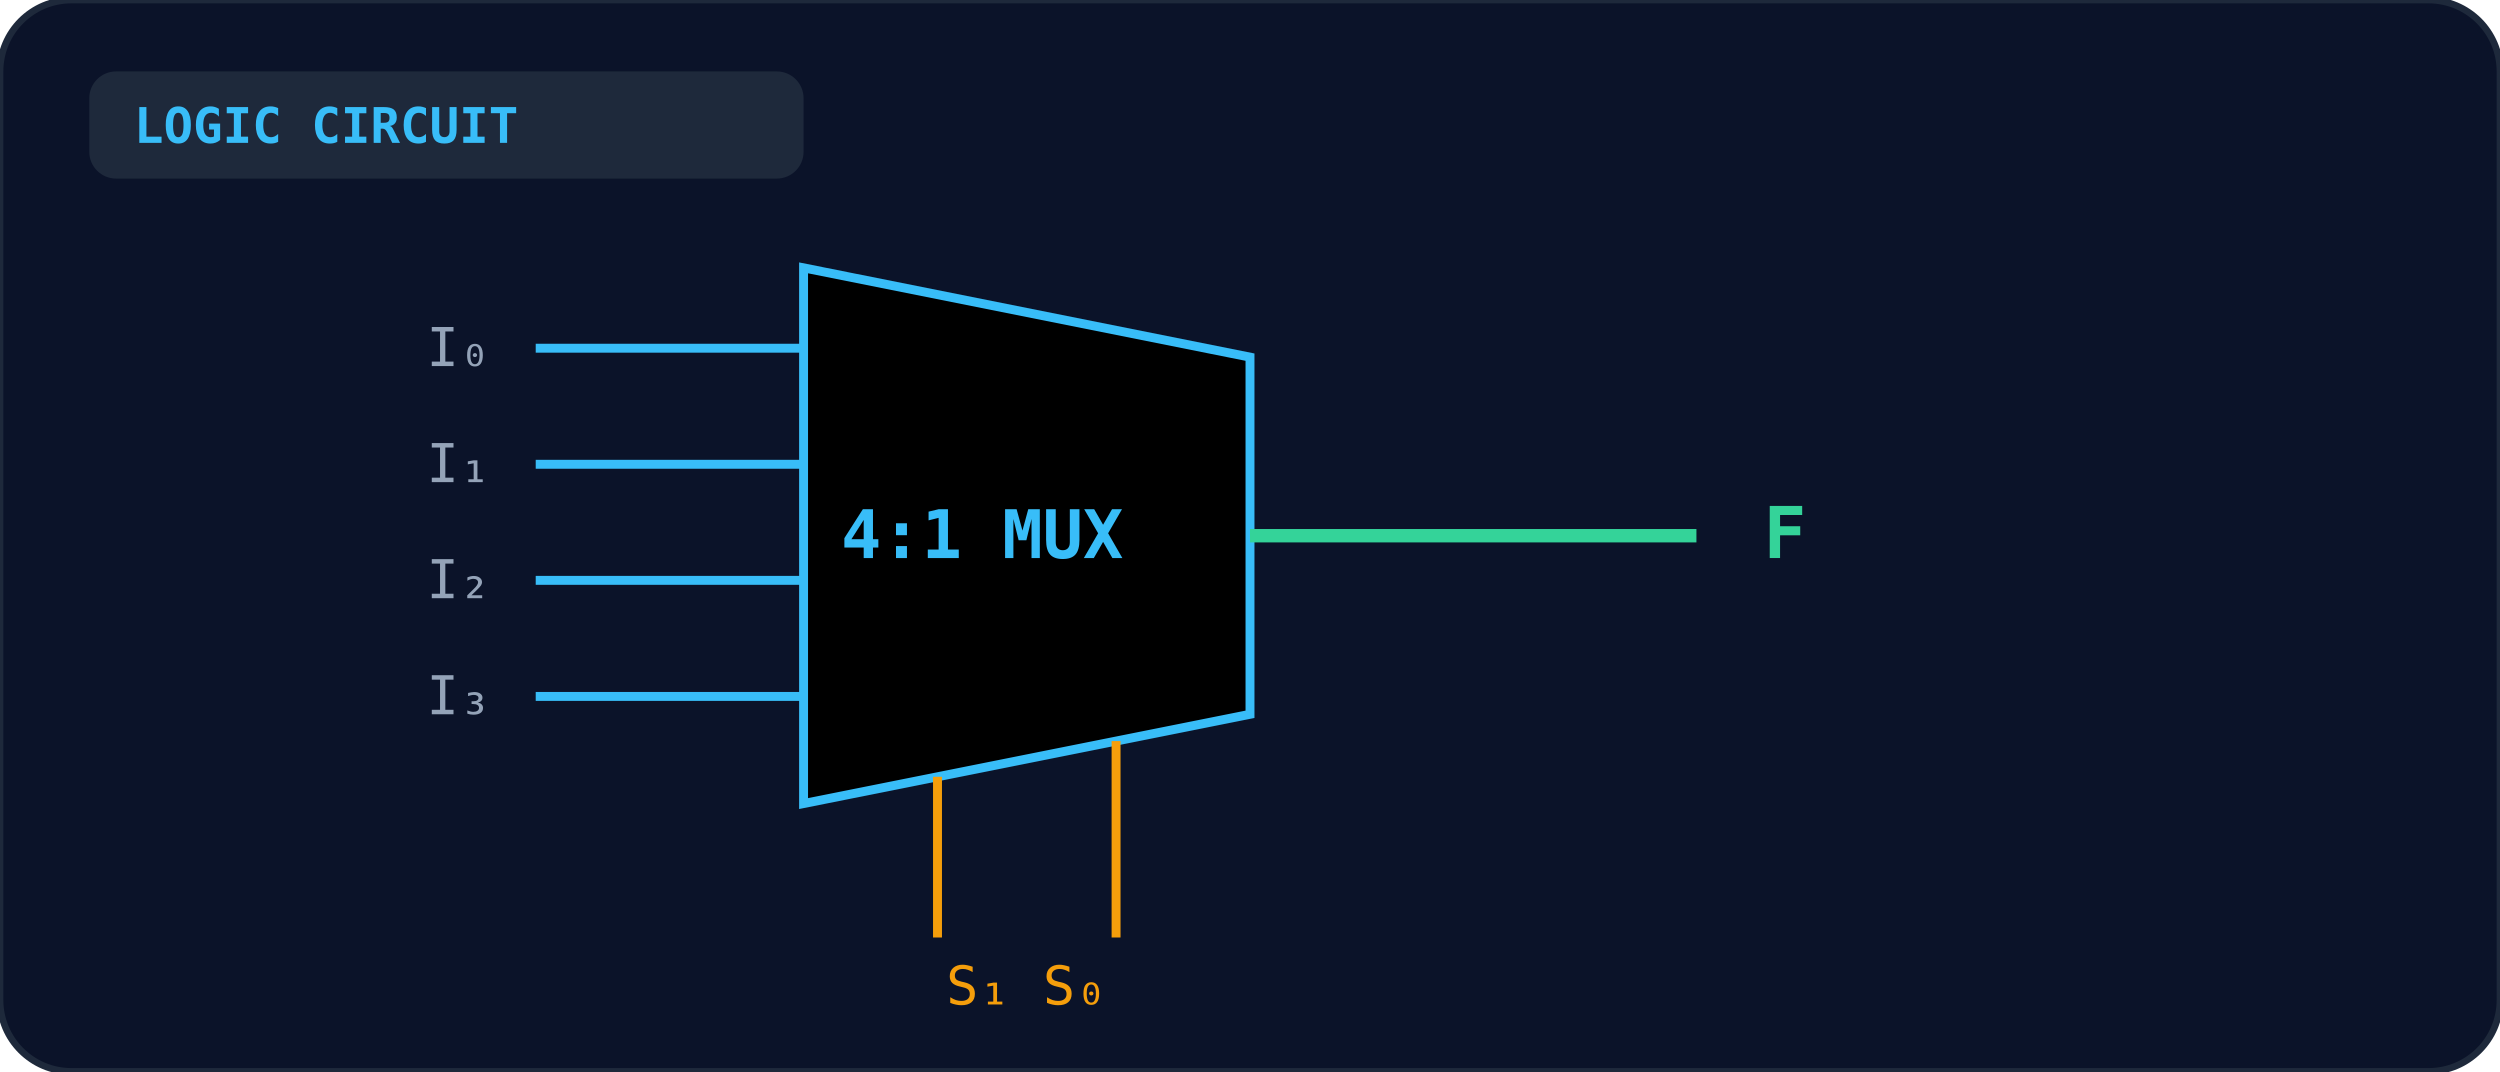
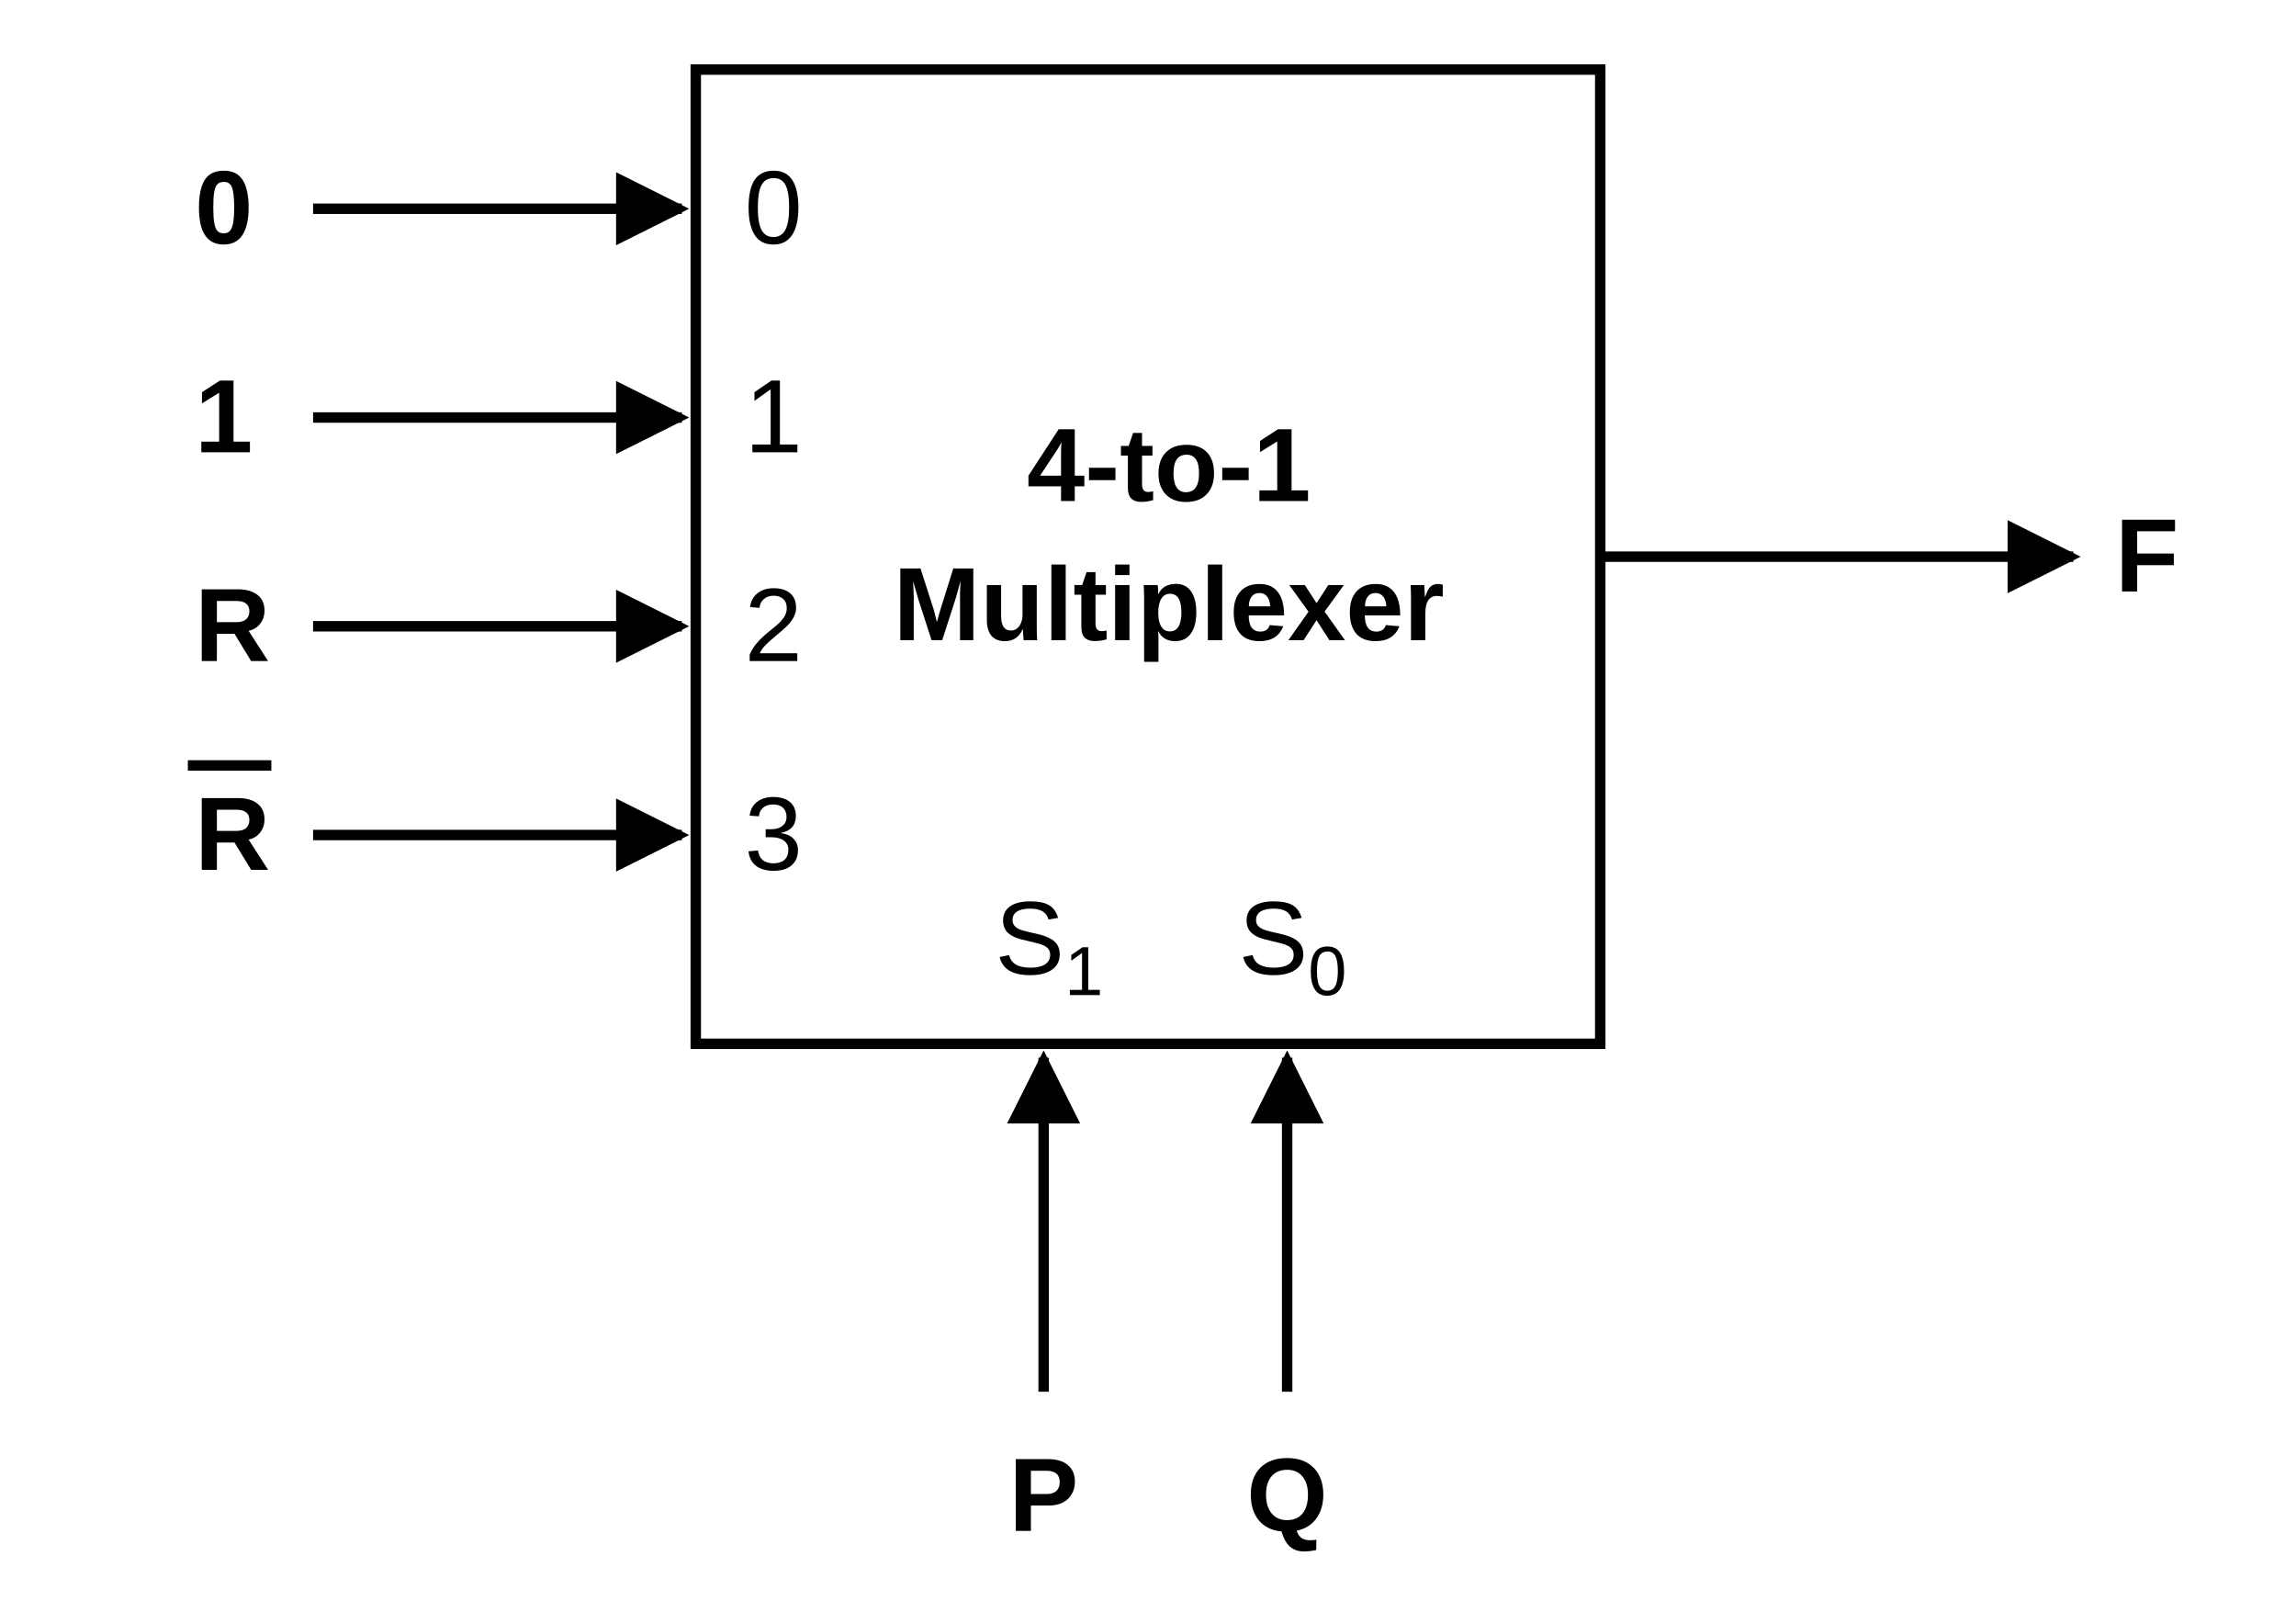
- <svg xmlns="http://www.w3.org/2000/svg" viewBox="0 0 560 240" width="100%" height="100%">
+ <svg xmlns="http://www.w3.org/2000/svg" viewBox="0 0 330 230" fill="none" stroke="currentColor" font-family="Arial, Helvetica, sans-serif">
  <defs>
-     <linearGradient id="gate-grad-cse-2014-1-cs-45" x1="0" y1="0" x2="1" y2="1">
-       <stop offset="0%" stopColor="#1e293b" />
-       <stop offset="100%" stopColor="#0f172a" />
-     </linearGradient>
+     <marker id="a45" viewBox="0 0 10 10" refX="9" refY="5" markerWidth="7" markerHeight="7" orient="auto">
+       <path d="M0 0 L10 5 L0 10 z" fill="currentColor" stroke="none" />
+     </marker>
  </defs>
-   <rect width="100%" height="100%" rx="16" fill="#0b1329" stroke="#1e293b" stroke-width="1.5" />
-   <rect x="20" y="16" width="160" height="24" rx="6" fill="#1e293b" />
-   <text x="30" y="32" fill="#38bdf8" font-size="11" font-weight="bold" font-family="monospace">LOGIC CIRCUIT</text>
-   <polygon points="180,60 280,80 280,160 180,180" fill="url(#gate-grad-cse-2014-1-cs-45)" stroke="#38bdf8" stroke-width="2" />
-   <text x="220" y="125" text-anchor="middle" fill="#38bdf8" font-size="15" font-weight="bold" font-family="monospace">4:1 MUX</text>
-   <line x1="120" y1="78" x2="180" y2="78" stroke="#38bdf8" stroke-width="2" />
-   <text x="110" y="82" text-anchor="end" fill="#94a3b8" font-size="12" font-family="monospace">I₀</text>
-   <line x1="120" y1="104" x2="180" y2="104" stroke="#38bdf8" stroke-width="2" />
-   <text x="110" y="108" text-anchor="end" fill="#94a3b8" font-size="12" font-family="monospace">I₁</text>
-   <line x1="120" y1="130" x2="180" y2="130" stroke="#38bdf8" stroke-width="2" />
-   <text x="110" y="134" text-anchor="end" fill="#94a3b8" font-size="12" font-family="monospace">I₂</text>
-   <line x1="120" y1="156" x2="180" y2="156" stroke="#38bdf8" stroke-width="2" />
-   <text x="110" y="160" text-anchor="end" fill="#94a3b8" font-size="12" font-family="monospace">I₃</text>
-   <line x1="210" y1="210" x2="210" y2="174" stroke="#f59e0b" stroke-width="2" />
-   <line x1="250" y1="210" x2="250" y2="166" stroke="#f59e0b" stroke-width="2" />
-   <text x="230" y="225" text-anchor="middle" fill="#f59e0b" font-size="12" font-family="monospace">S₁ S₀</text>
-   <line x1="280" y1="120" x2="380" y2="120" stroke="#34d399" stroke-width="3" />
-   <text x="395" y="125" fill="#34d399" font-size="16" font-weight="bold" font-family="monospace">F</text>
+   <rect x="100" y="10" width="130" height="140" stroke-width="1.5" />
+   <line x1="45" y1="30" x2="98" y2="30" stroke-width="1.5" marker-end="url(#a45)" />
+   <line x1="45" y1="60" x2="98" y2="60" stroke-width="1.5" marker-end="url(#a45)" />
+   <line x1="45" y1="90" x2="98" y2="90" stroke-width="1.5" marker-end="url(#a45)" />
+   <line x1="45" y1="120" x2="98" y2="120" stroke-width="1.5" marker-end="url(#a45)" />
+   <line x1="27" y1="110" x2="39" y2="110" stroke-width="1.5" />
+   <line x1="230" y1="80" x2="298" y2="80" stroke-width="1.5" marker-end="url(#a45)" />
+   <line x1="150" y1="200" x2="150" y2="152" stroke-width="1.5" marker-end="url(#a45)" />
+   <line x1="185" y1="200" x2="185" y2="152" stroke-width="1.5" marker-end="url(#a45)" />
+   <g fill="currentColor" stroke="none" font-size="15">
+     <text x="28" y="35" font-weight="bold">0</text>
+     <text x="28" y="65" font-weight="bold">1</text>
+     <text x="28" y="95" font-weight="bold">R</text>
+     <text x="28" y="125" font-weight="bold">R</text>
+     <text x="107" y="35">0</text>
+     <text x="107" y="65">1</text>
+     <text x="107" y="95">2</text>
+     <text x="107" y="125">3</text>
+     <text x="168" y="72" text-anchor="middle" font-weight="bold">4-to-1</text>
+     <text x="168" y="92" text-anchor="middle" font-weight="bold">Multiplexer</text>
+     <text x="143" y="140">S<tspan font-size="10" dy="3">1</tspan>
+     </text>
+     <text x="178" y="140">S<tspan font-size="10" dy="3">0</tspan>
+     </text>
+     <text x="304" y="85" font-weight="bold">F</text>
+     <text x="150" y="220" text-anchor="middle" font-weight="bold">P</text>
+     <text x="185" y="220" text-anchor="middle" font-weight="bold">Q</text>
+   </g>
</svg>
